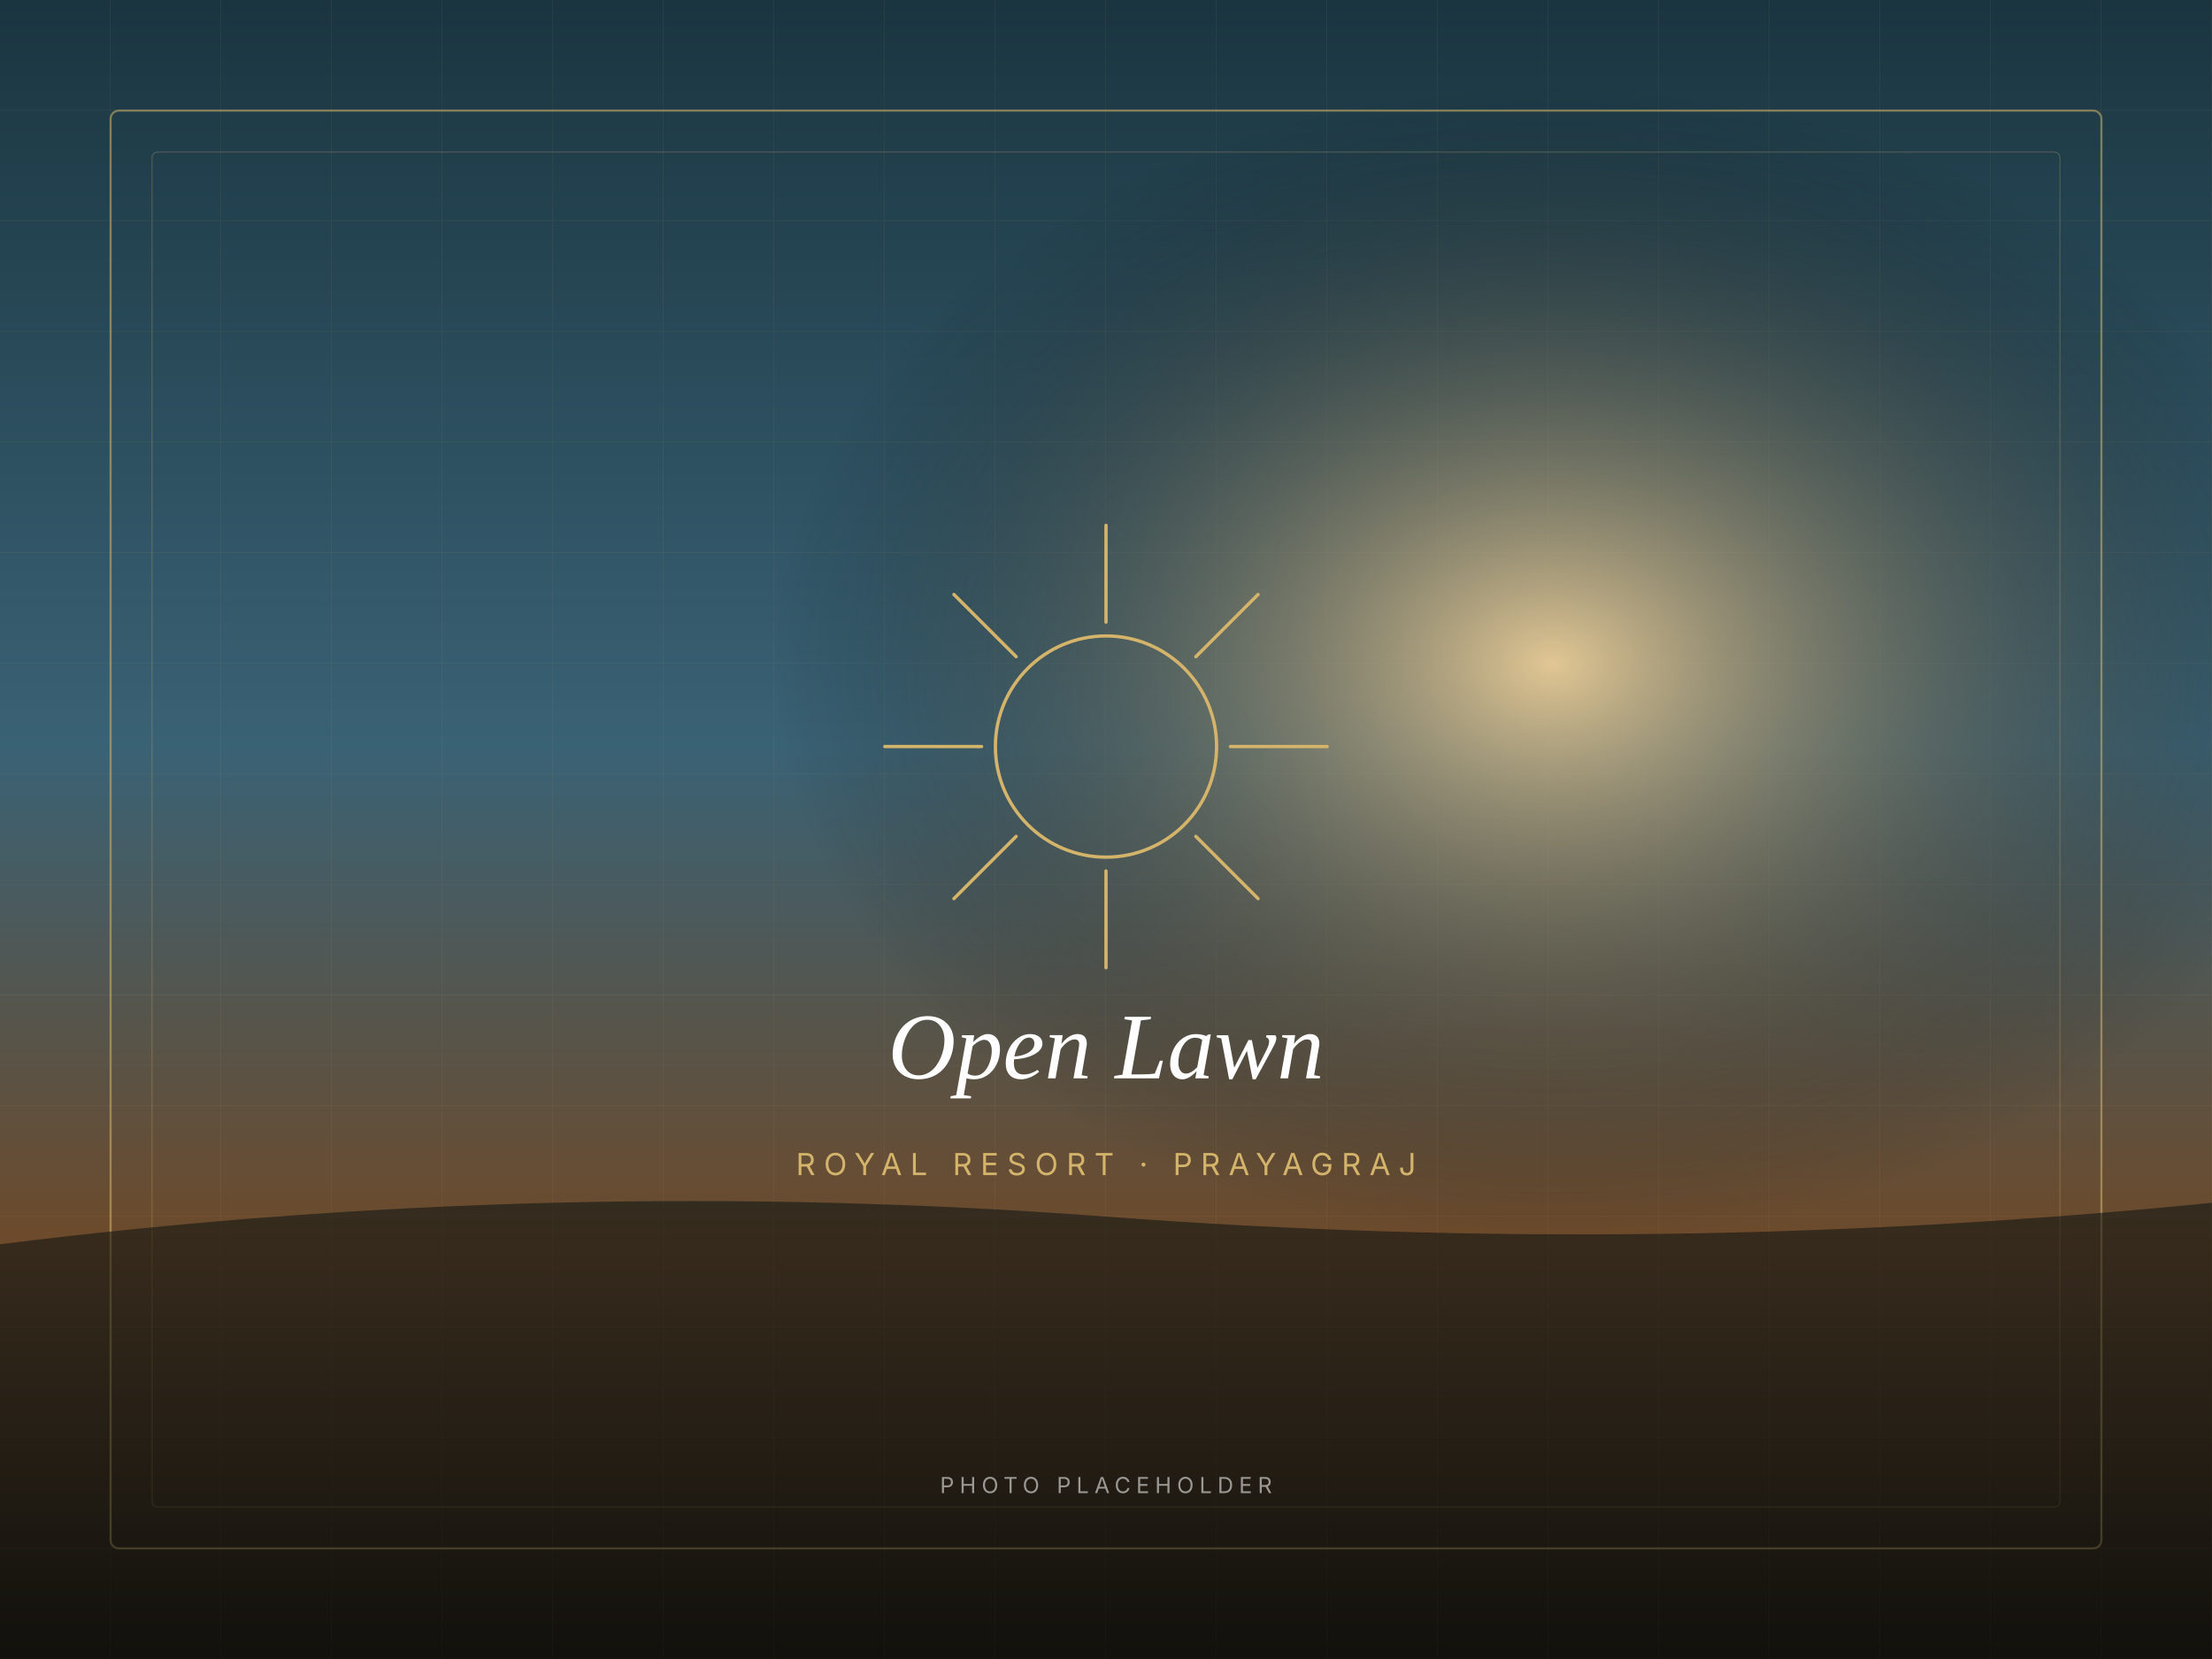
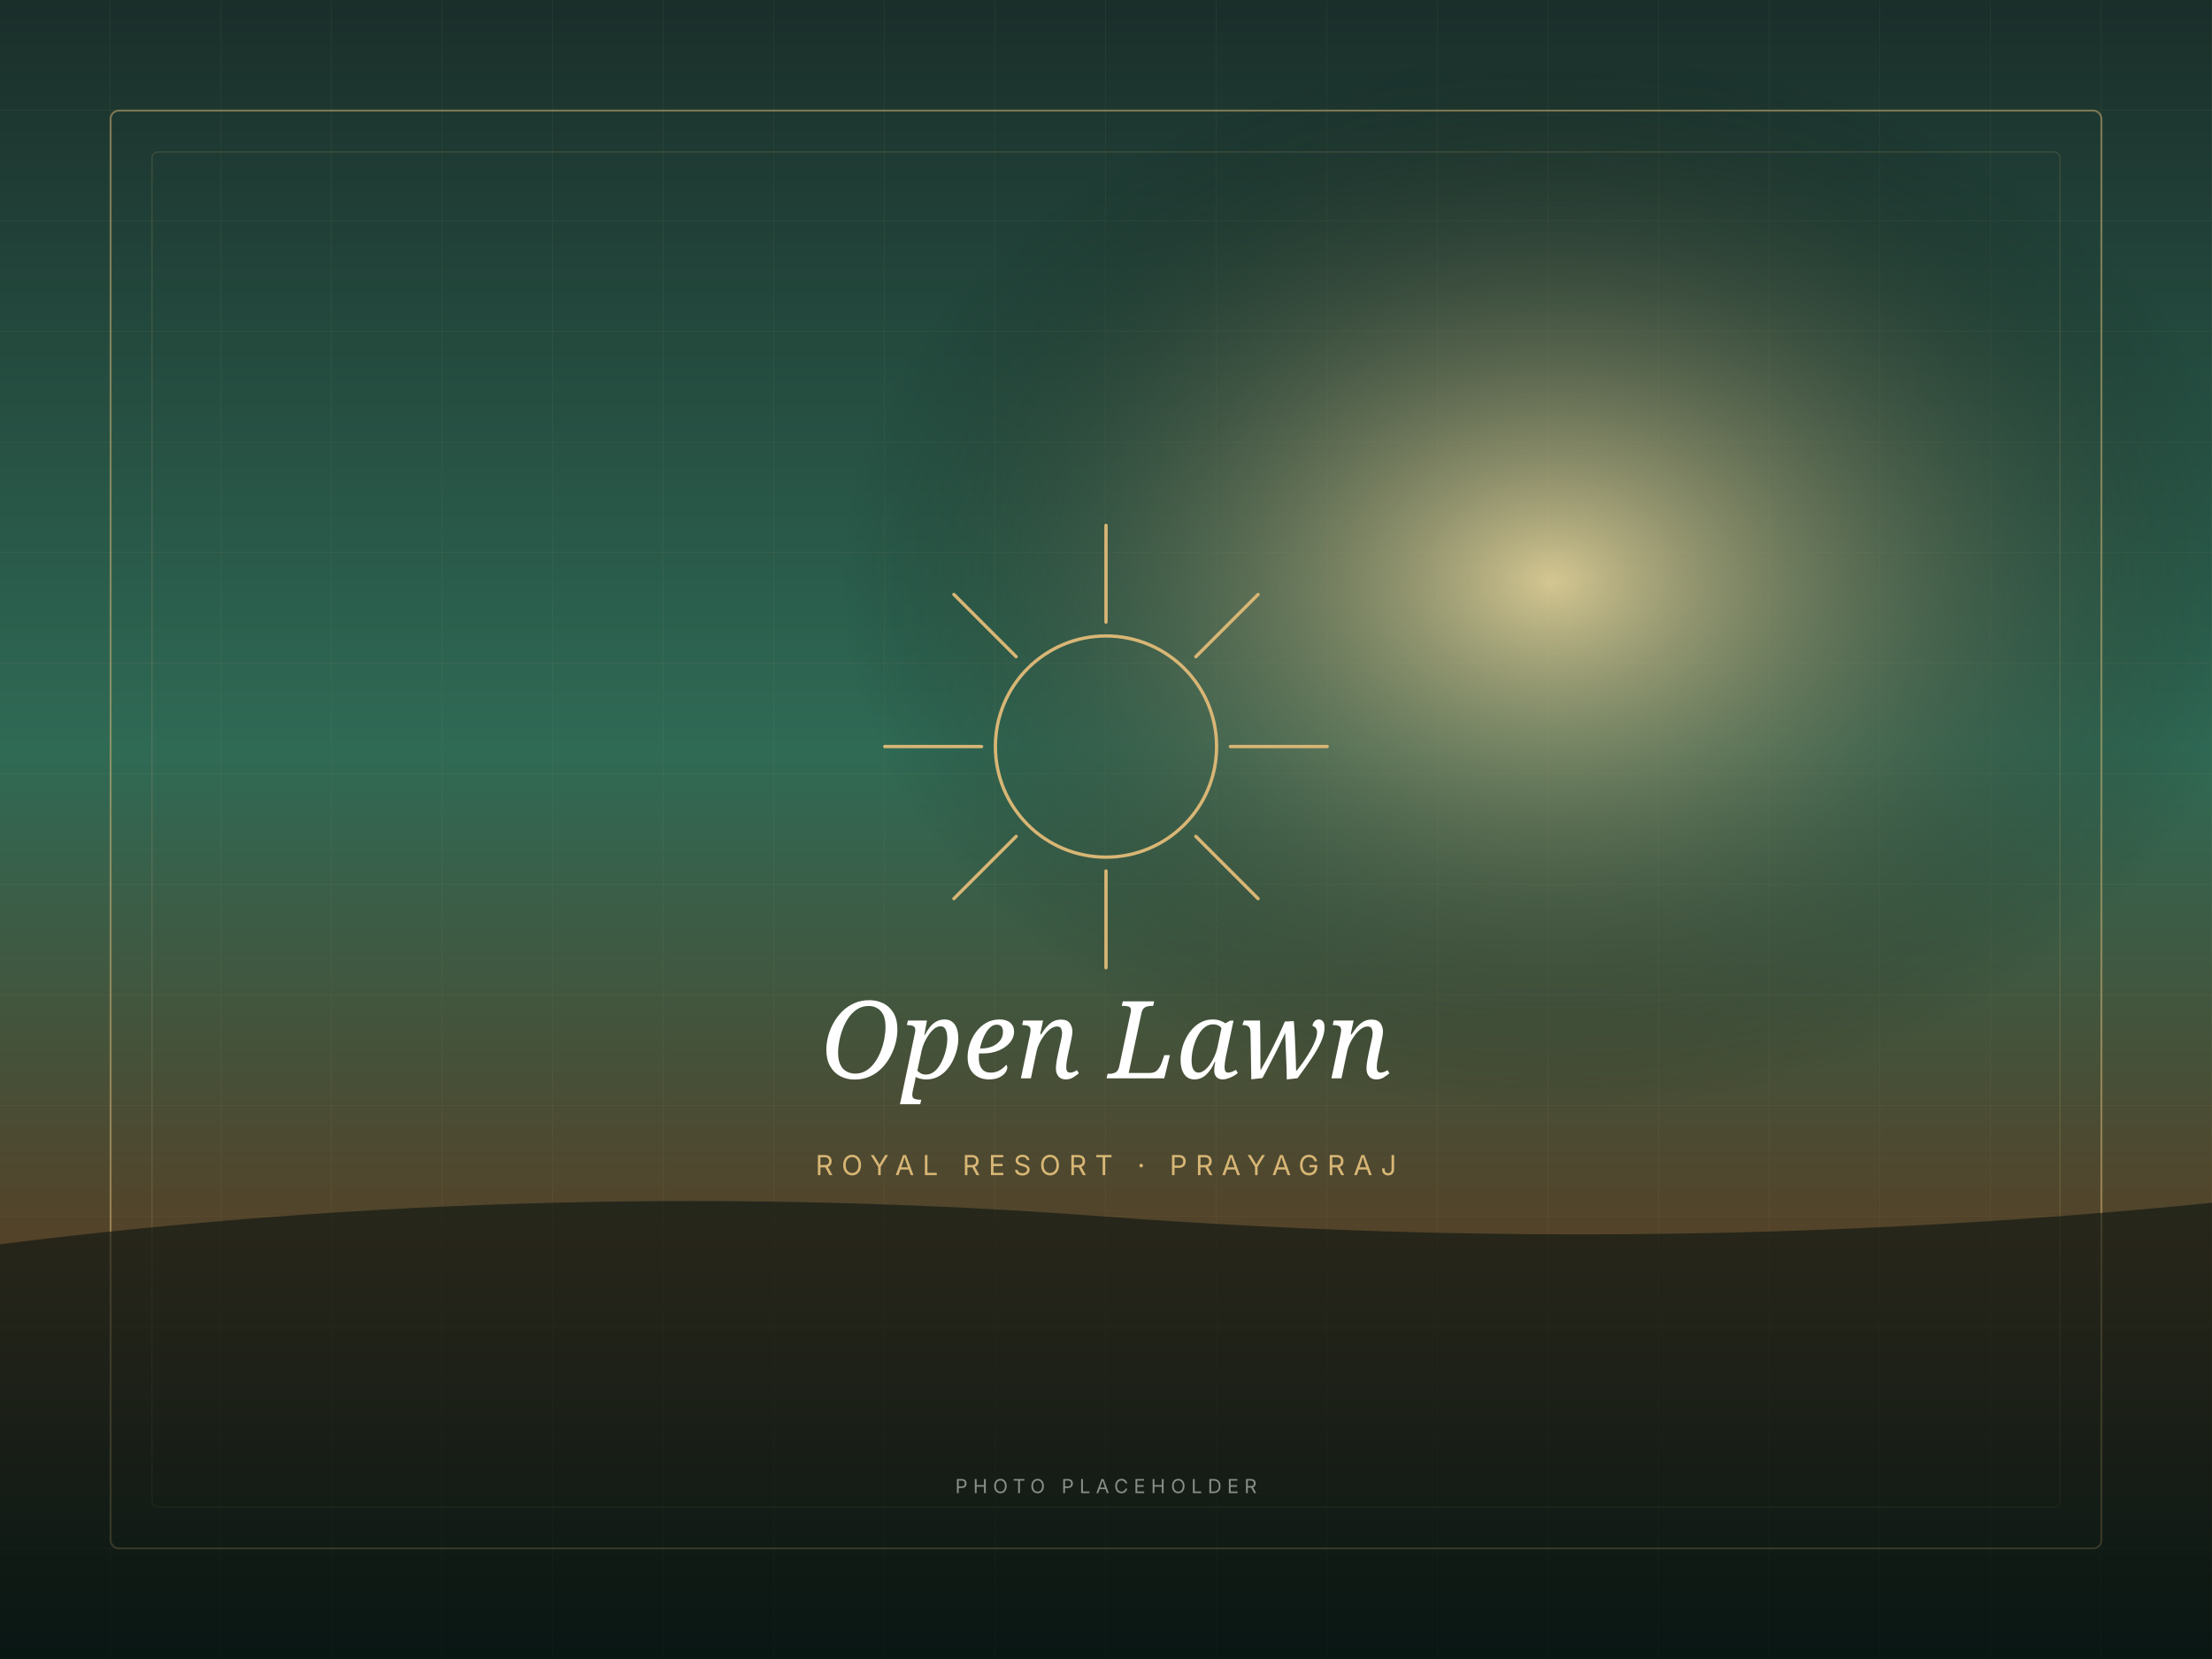
<svg xmlns="http://www.w3.org/2000/svg" viewBox="0 0 1600 1200" preserveAspectRatio="xMidYMid slice" role="img" aria-label="Lawn at dusk placeholder">
  <defs>
    <linearGradient id="bg" x1="0" y1="0" x2="0" y2="1">
-       <stop offset="0" stop-color="#1a3540" />
-       <stop offset="0.45" stop-color="#3a6275" />
-       <stop offset="0.75" stop-color="#6d4a2a" />
-       <stop offset="1" stop-color="#1c1108" />
+       <stop offset="0" stop-color="#1a2e2a" />
+       <stop offset="0.45" stop-color="#2f6a55" />
+       <stop offset="0.75" stop-color="#544228" />
+       <stop offset="1" stop-color="#0a1d17" />
    </linearGradient>
-     <radialGradient id="sun" cx="0.7" cy="0.4" r="0.35">
-       <stop offset="0" stop-color="#ffd99a" stop-opacity="0.85" />
+     <radialGradient id="sun" cx="0.7" cy="0.35" r="0.32">
+       <stop offset="0" stop-color="#ffe1a3" stop-opacity="0.8" />
      <stop offset="1" stop-color="#000" stop-opacity="0" />
    </radialGradient>
    <pattern id="grid" width="80" height="80" patternUnits="userSpaceOnUse">
-       <path d="M0 80 L80 80 M80 0 L80 80" stroke="#d4b46a" stroke-width="0.5" stroke-opacity="0.16" />
+       <path d="M0 80 L80 80 M80 0 L80 80" stroke="#d8b675" stroke-width="0.5" stroke-opacity="0.14" />
    </pattern>
  </defs>
  <rect width="1600" height="1200" fill="url(#bg)" />
  <rect width="1600" height="1200" fill="url(#grid)" />
  <rect width="1600" height="1200" fill="url(#sun)" />
-   <g stroke="#d4b46a" stroke-width="1.5" fill="none" opacity="0.55">
+   <g stroke="#d8b675" stroke-width="1.4" fill="none" opacity="0.5">
    <rect x="80" y="80" width="1440" height="1040" rx="6" />
-     <rect x="110" y="110" width="1380" height="980" rx="4" stroke-width="0.6" opacity="0.6" />
+     <rect x="110" y="110" width="1380" height="980" rx="4" stroke-width="0.5" opacity="0.55" />
  </g>
-   <g fill="#0a1010" opacity="0.55">
+   <g fill="#091310" opacity="0.6">
    <path d="M0 900 Q400 850 800 880 T1600 870 L1600 1200 L0 1200 Z" />
  </g>
-   <g transform="translate(800 540)" stroke="#d4b46a" stroke-width="2.4" fill="none" stroke-linecap="round">
+   <g transform="translate(800 540)" stroke="#d8b675" stroke-width="2.4" fill="none" stroke-linecap="round">
    <circle cx="0" cy="0" r="80" />
    <path d="M-160 0 L-90 0 M90 0 L160 0 M0 -160 L0 -90 M0 90 L0 160" />
    <path d="M-110 -110 L-65 -65 M110 -110 L65 -65 M-110 110 L-65 65 M110 110 L65 65" />
  </g>
-   <text x="800" y="780" text-anchor="middle" font-family="Georgia, 'Times New Roman', serif" font-size="68" fill="#fff" font-style="italic">Open Lawn</text>
-   <text x="800" y="850" text-anchor="middle" font-family="Inter, Arial, sans-serif" font-size="22" fill="#d4b46a" letter-spacing="6">ROYAL RESORT · PRAYAGRAJ</text>
-   <text x="800" y="1080" text-anchor="middle" font-family="Inter, Arial, sans-serif" font-size="16" fill="#fff" opacity="0.55" letter-spacing="4">PHOTO PLACEHOLDER</text>
+   <text x="800" y="780" text-anchor="middle" font-family="'Instrument Serif', Georgia, serif" font-size="78" fill="#fff" font-style="italic">Open Lawn</text>
+   <text x="800" y="850" text-anchor="middle" font-family="Inter, Arial, sans-serif" font-size="20" fill="#d8b675" letter-spacing="6">ROYAL RESORT · PRAYAGRAJ</text>
+   <text x="800" y="1080" text-anchor="middle" font-family="Inter, Arial, sans-serif" font-size="14" fill="#fff" opacity="0.5" letter-spacing="4">PHOTO PLACEHOLDER</text>
</svg>
